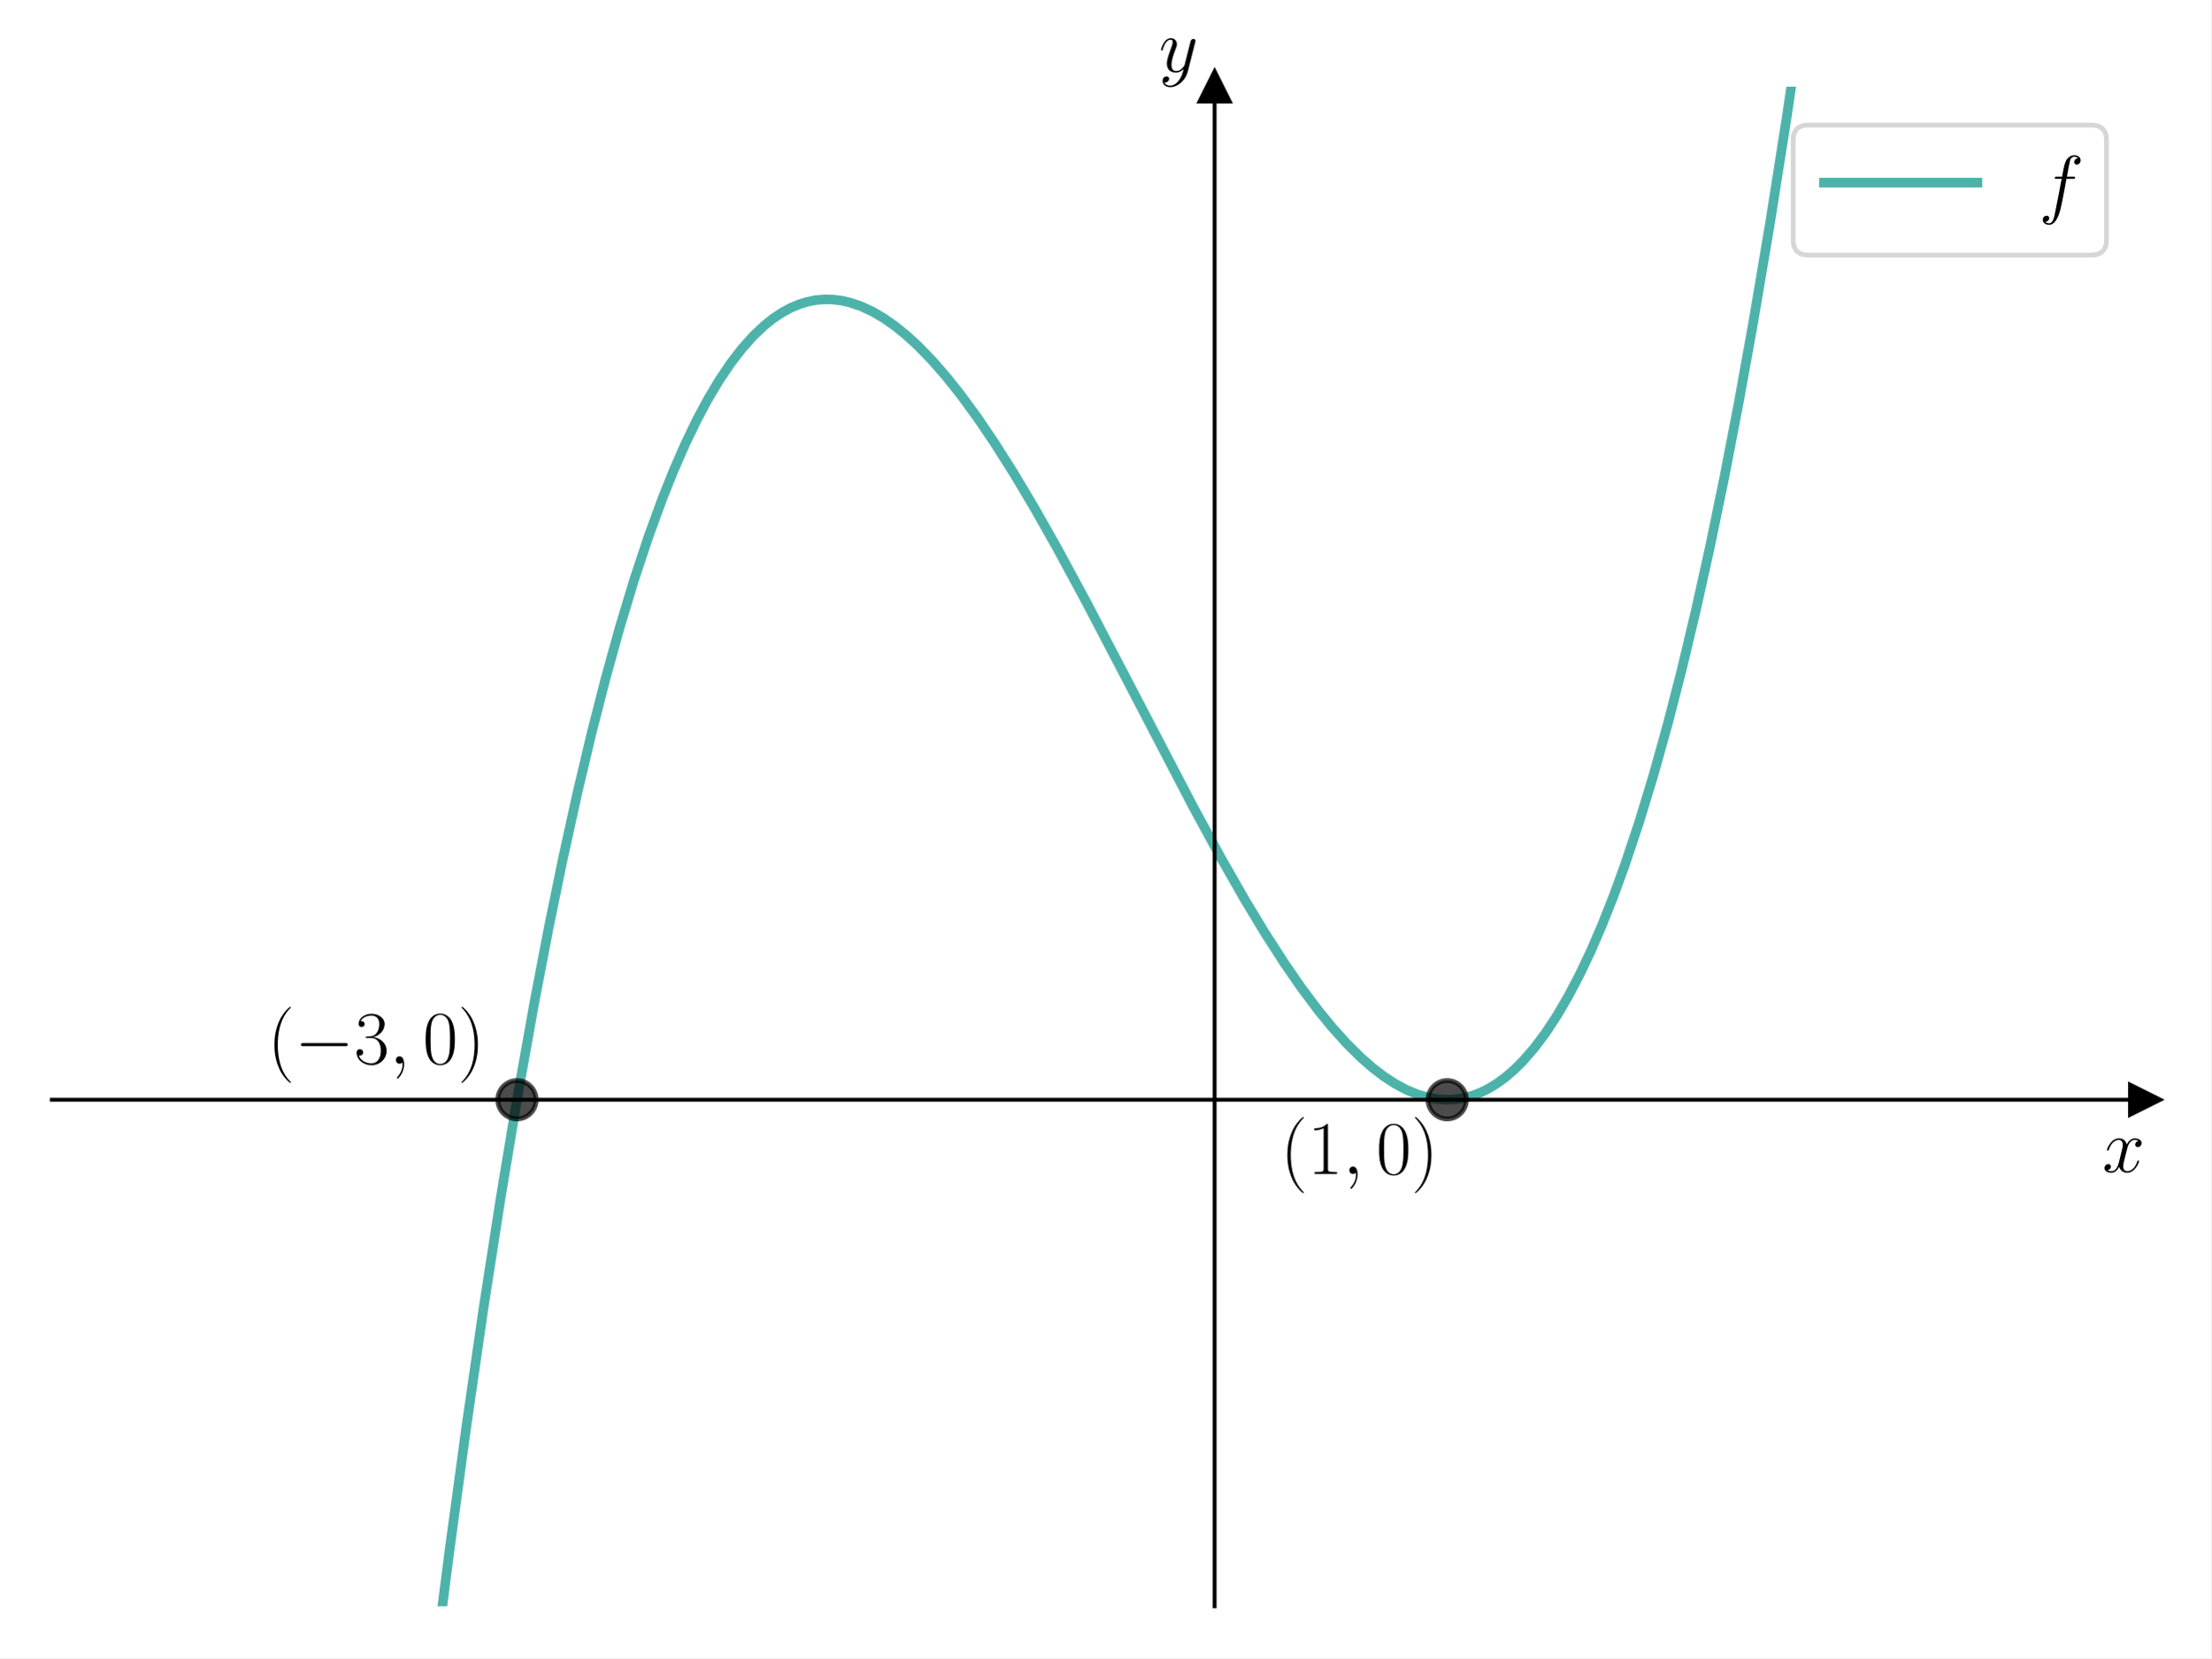
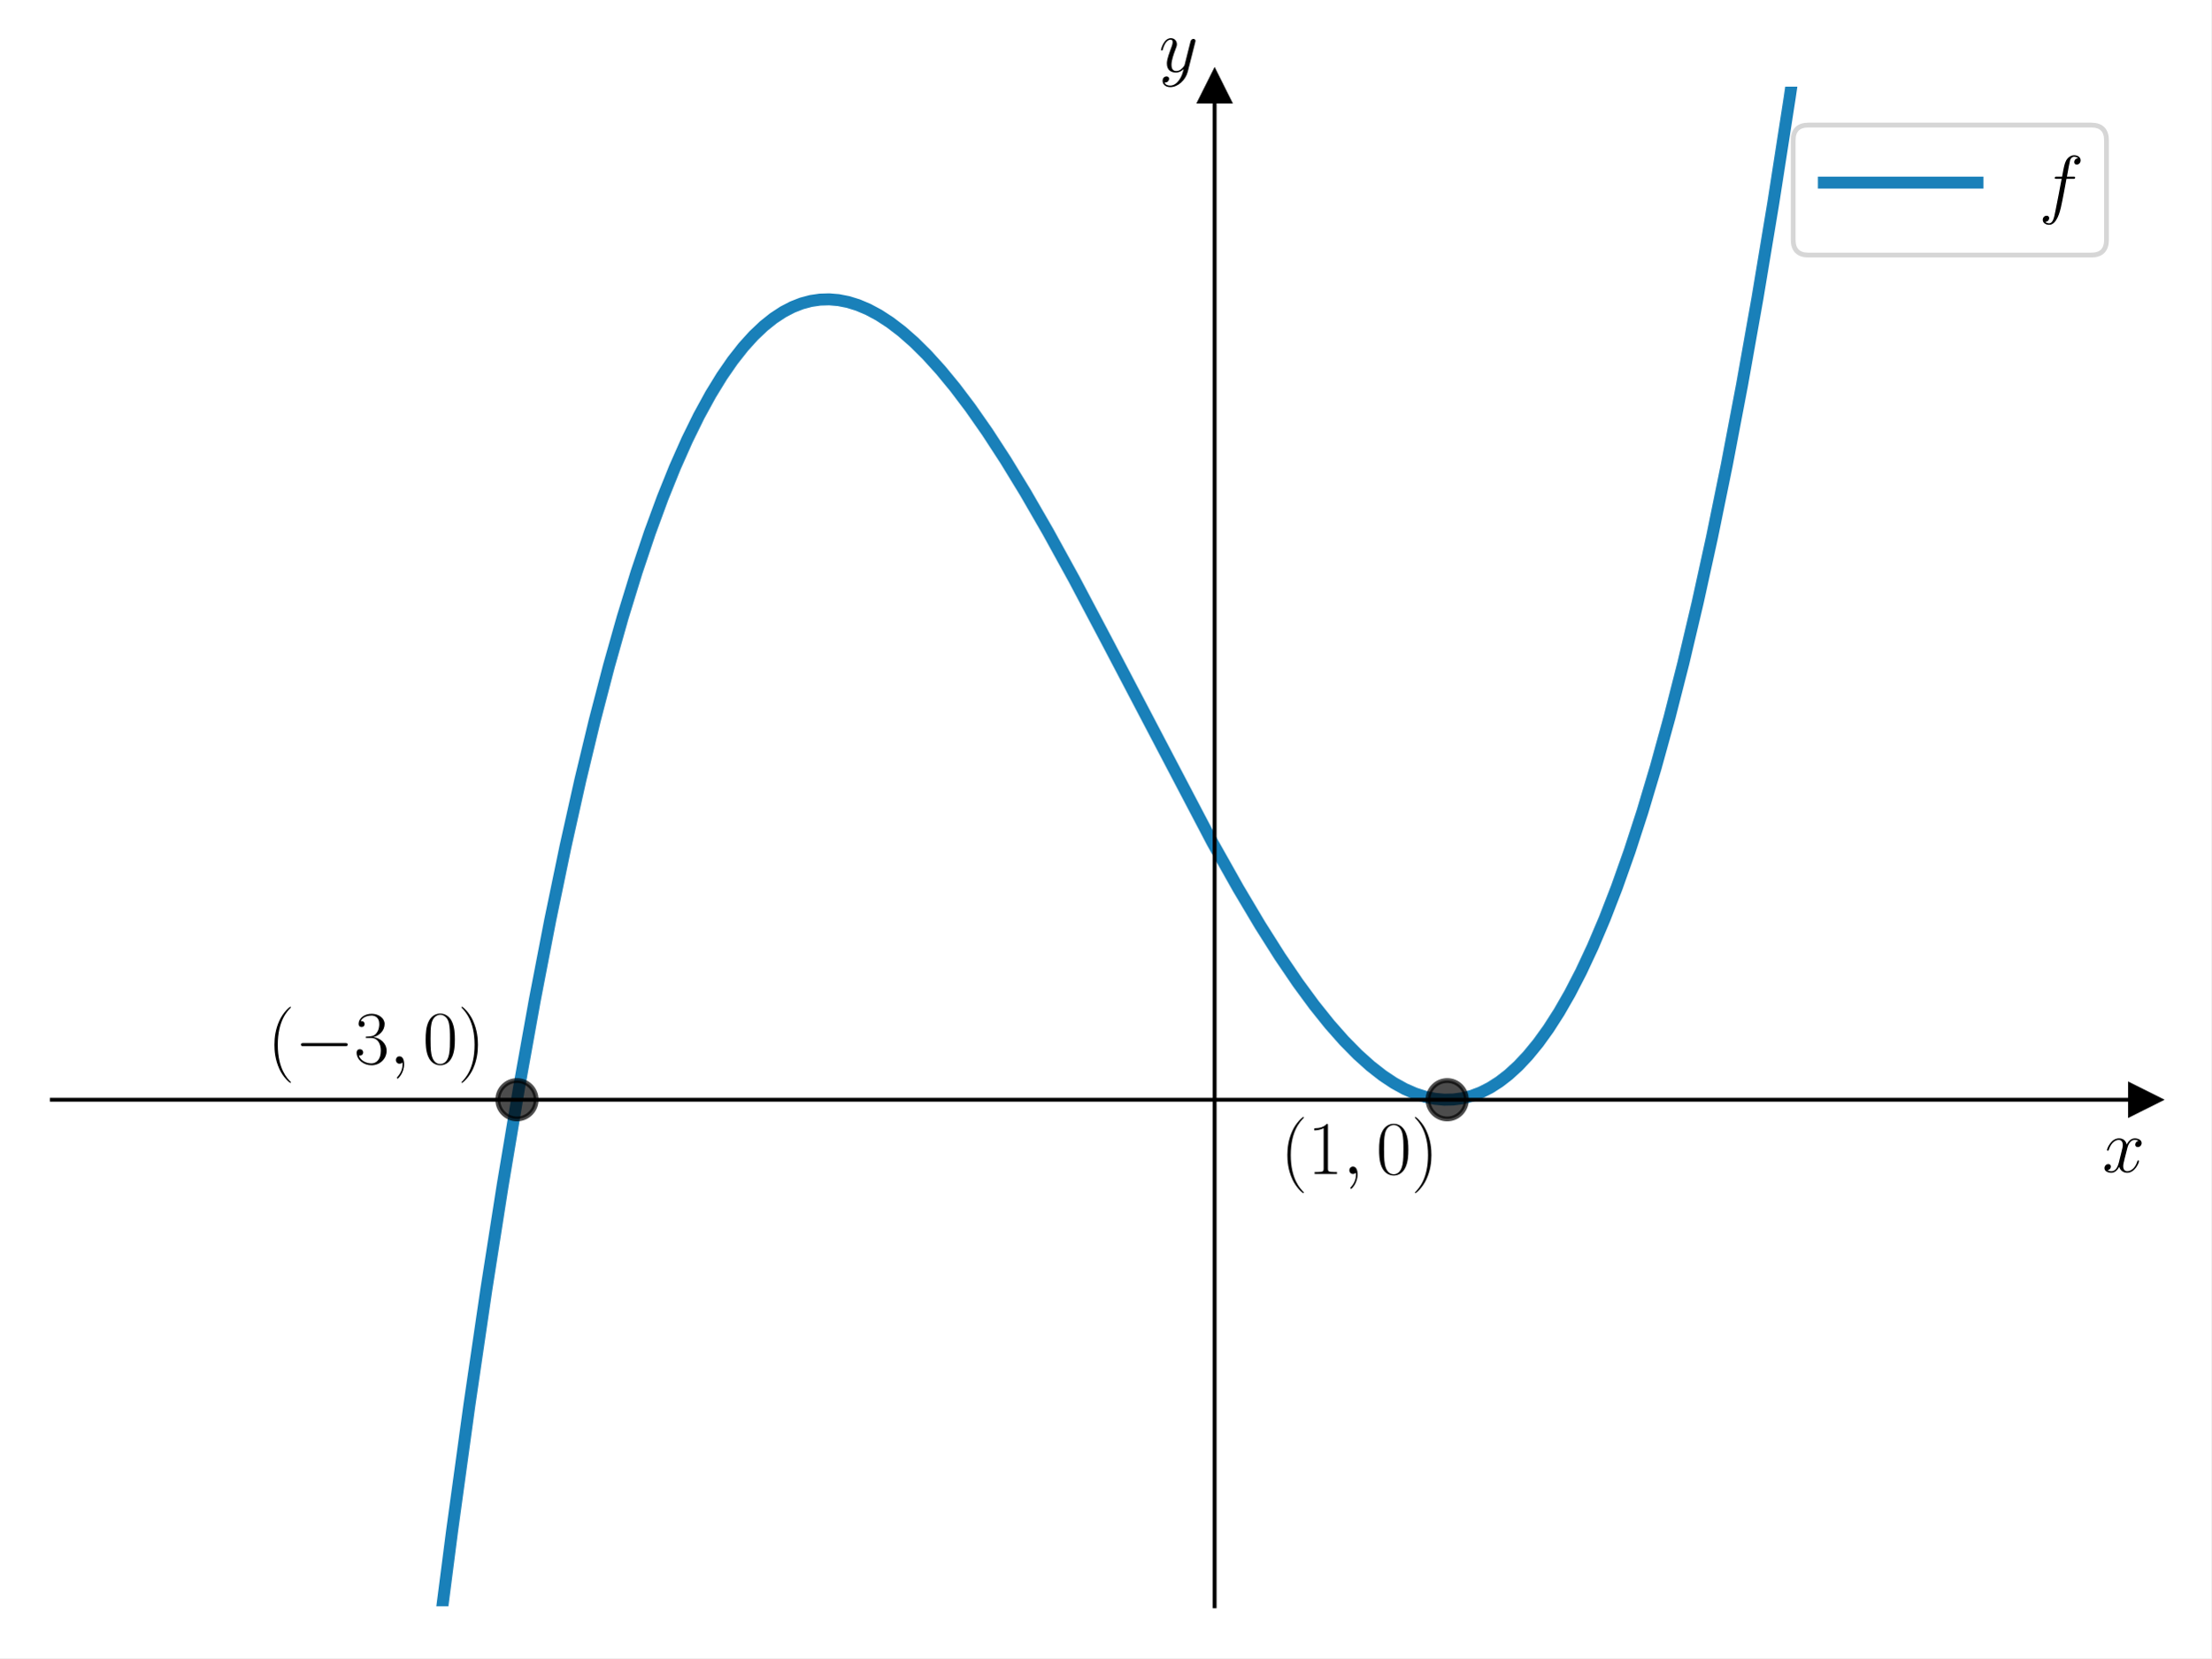
<svg xmlns="http://www.w3.org/2000/svg" xmlns:xlink="http://www.w3.org/1999/xlink" width="460.8pt" height="345.6pt" viewBox="0 0 460.8 345.6" version="1.1">
  <defs>
    <style type="text/css">*{stroke-linejoin: round; stroke-linecap: butt}</style>
  </defs>
  <g id="figure_1">
    <g id="patch_1">
      <path d="M 0 345.6  L 460.8 345.6  L 460.8 0  L 0 0  z " style="fill: #ffffff" />
    </g>
    <g id="axes_1">
      <g id="patch_2">
        <path d="M 10.8 334.8  L 447 334.8  L 447 18.065  L 10.8 18.065  z " style="fill: #ffffff" />
      </g>
      <g id="matplotlib.axis_1">
        <g id="text_1">
          <g transform="translate(438.1306 244.2911) scale(0.16 -0.16)">
            <defs>
              <path id="CMMI12-78" d="M 3034 2606  C 2829 2567 2752 2414 2752 2293  C 2752 2139 2874 2088 2963 2088  C 3155 2088 3290 2254 3290 2427  C 3290 2695 2982 2816 2714 2816  C 2323 2816 2106 2433 2048 2312  C 1901 2816 1504 2816 1389 2816  C 736 2816 390 1980 390 1839  C 390 1814 416 1782 461 1782  C 512 1782 525 1820 538 1846  C 755 2555 1184 2689 1370 2689  C 1658 2689 1715 2420 1715 2267  C 1715 2127 1677 1980 1600 1673  L 1382 798  C 1286 415 1101 64 762 64  C 730 64 570 64 435 147  C 666 192 717 383 717 460  C 717 588 621 664 499 664  C 346 664 179 530 179 326  C 179 57 480 -64 755 -64  C 1062 -64 1280 179 1414 441  C 1517 64 1837 -64 2074 -64  C 2726 -64 3072 773 3072 913  C 3072 945 3046 971 3008 971  C 2950 971 2944 939 2925 888  C 2752 326 2381 64 2093 64  C 1869 64 1747 230 1747 492  C 1747 632 1773 734 1875 1156  L 2099 2024  C 2195 2408 2413 2689 2707 2689  C 2720 2689 2899 2689 3034 2606  z " transform="scale(0.015625)" />
            </defs>
            <use xlink:href="#CMMI12-78" transform="scale(0.996264)" />
          </g>
        </g>
      </g>
      <g id="matplotlib.axis_2">
        <g id="text_2">
          <g transform="translate(241.5231 14.96506) scale(0.16 -0.16)">
            <defs>
              <path id="CMMI12-79" d="M 1683 -700  C 1510 -939 1261 -1152 947 -1152  C 870 -1152 563 -1152 467 -889  C 486 -895 518 -895 531 -895  C 723 -895 851 -729 851 -582  C 851 -435 730 -384 634 -384  C 531 -384 307 -458 307 -759  C 307 -1071 582 -1286 947 -1286  C 1587 -1286 2234 -700 2413 6  L 3040 2485  C 3046 2517 3059 2556 3059 2594  C 3059 2689 2982 2753 2886 2753  C 2829 2753 2694 2727 2643 2535  L 2170 658  C 2138 543 2138 530 2086 460  C 1958 281 1747 64 1440 64  C 1082 64 1050 415 1050 588  C 1050 952 1222 1443 1395 1903  C 1466 2088 1504 2178 1504 2305  C 1504 2574 1312 2816 998 2816  C 410 2816 173 1890 173 1839  C 173 1814 198 1782 243 1782  C 301 1782 307 1807 333 1897  C 486 2433 730 2689 979 2689  C 1037 2689 1146 2689 1146 2478  C 1146 2312 1075 2127 979 1884  C 666 1047 666 837 666 683  C 666 77 1101 -64 1421 -64  C 1606 -64 1837 -6 2061 230  L 2067 224  C 1971 -147 1907 -392 1683 -700  z " transform="scale(0.015625)" />
            </defs>
            <use xlink:href="#CMMI12-79" transform="scale(0.996264)" />
          </g>
        </g>
      </g>
      <g id="line2d_1">
        <defs>
-           <path id="m18bc1eeeca" d="M 3 0  L -3 -3  L -3 3  z " style="stroke: #000000; stroke-linejoin: miter" />
+           <path id="mf8f8beb836" d="M 3 0  L -3 -3  L -3 3  z " style="stroke: #000000; stroke-linejoin: miter" />
        </defs>
        <g>
-           <use xlink:href="#m18bc1eeeca" x="447" y="229.222" style="stroke: #000000; stroke-linejoin: miter" />
+           <use xlink:href="#mf8f8beb836" x="447" y="229.222" style="stroke: #000000; stroke-linejoin: miter" />
        </g>
      </g>
      <g id="line2d_2">
        <defs>
-           <path id="m4cdccb05a7" d="M 0 -3  L -3 3  L 3 3  z " style="stroke: #000000; stroke-linejoin: miter" />
+           <path id="m1d88714e23" d="M 0 -3  L -3 3  L 3 3  z " style="stroke: #000000; stroke-linejoin: miter" />
        </defs>
        <g>
-           <use xlink:href="#m4cdccb05a7" x="253.133" y="18.065" style="stroke: #000000; stroke-linejoin: miter" />
+           <use xlink:href="#m1d88714e23" x="253.133" y="18.065" style="stroke: #000000; stroke-linejoin: miter" />
        </g>
      </g>
      <g id="line2d_3">
-         <path d="M 90.665 346.6  L 93.649 323.357  L 97.2 297.242  L 100.75 272.76  L 104.301 249.872  L 107.852 228.535  L 111.402 208.707  L 114.361 193.308  L 117.32 178.903  L 120.279 165.471  L 123.238 152.985  L 126.197 141.424  L 129.156 130.761  L 132.115 120.975  L 135.074 112.039  L 138.032 103.931  L 140.4 98.024  L 142.767 92.619  L 145.134 87.703  L 147.501 83.265  L 149.868 79.292  L 152.235 75.771  L 154.602 72.69  L 156.969 70.038  L 159.336 67.801  L 161.112 66.389  L 162.887 65.199  L 164.662 64.225  L 166.438 63.463  L 168.213 62.907  L 169.988 62.551  L 171.764 62.392  L 173.539 62.423  L 175.314 62.64  L 177.09 63.037  L 179.457 63.837  L 181.824 64.937  L 184.191 66.323  L 186.558 67.983  L 188.925 69.905  L 191.292 72.077  L 194.251 75.124  L 197.21 78.519  L 200.169 82.236  L 203.72 87.089  L 207.27 92.33  L 211.413 98.882  L 215.555 105.84  L 220.29 114.206  L 226.207 125.14  L 234.492 140.991  L 248.695 168.241  L 254.613 179.101  L 259.347 187.386  L 263.489 194.257  L 267.632 200.706  L 271.183 205.848  L 274.733 210.59  L 277.692 214.207  L 280.651 217.493  L 283.61 220.424  L 285.977 222.497  L 288.344 224.316  L 290.711 225.868  L 293.078 227.141  L 295.446 228.123  L 297.813 228.8  L 299.588 229.101  L 301.363 229.22  L 303.139 229.15  L 304.914 228.887  L 306.689 228.425  L 308.465 227.76  L 310.24 226.885  L 312.015 225.796  L 313.791 224.489  L 315.566 222.956  L 317.341 221.194  L 319.708 218.478  L 322.076 215.332  L 324.443 211.745  L 326.81 207.702  L 329.177 203.193  L 331.544 198.205  L 333.911 192.725  L 336.278 186.742  L 338.645 180.243  L 341.604 171.374  L 344.563 161.656  L 347.522 151.065  L 350.481 139.576  L 353.44 127.166  L 356.399 113.81  L 359.358 99.484  L 362.316 84.165  L 365.275 67.828  L 368.826 46.847  L 372.377 24.324  L 375.927 0.218  L 376.1 -1  L 376.1 -1  " clip-path="url(#p888e17be9f)" style="fill: none; stroke: #029386; stroke-opacity: 0.7; stroke-width: 2; stroke-linecap: square" />
+         <path d="M 90.665 346.6  L 94.205 319.156  L 97.827 292.799  L 101.342 268.836  L 104.751 247.084  L 108.159 226.757  L 111.462 208.389  L 114.657 191.823  L 117.853 176.414  L 120.942 162.592  L 123.924 150.222  L 126.907 138.784  L 129.783 128.614  L 132.659 119.267  L 135.429 111.023  L 138.092 103.777  L 140.648 97.433  L 143.205 91.673  L 145.655 86.686  L 148.104 82.208  L 150.448 78.388  L 152.685 75.152  L 154.922 72.308  L 157.052 69.953  L 159.183 67.934  L 161.206 66.32  L 163.23 64.994  L 165.148 63.996  L 167.065 63.243  L 168.982 62.728  L 170.9 62.445  L 172.817 62.388  L 174.735 62.549  L 176.758 62.949  L 178.782 63.578  L 180.913 64.479  L 183.15 65.678  L 185.493 67.203  L 187.943 69.076  L 190.499 71.322  L 193.162 73.961  L 196.039 77.135  L 199.021 80.757  L 202.217 84.984  L 205.732 90.014  L 209.567 95.908  L 213.721 102.713  L 218.408 110.834  L 223.84 120.713  L 230.658 133.602  L 252.707 175.657  L 258.033 185.129  L 262.614 192.837  L 266.768 199.399  L 270.496 204.884  L 273.905 209.522  L 277.1 213.509  L 280.083 216.888  L 282.959 219.811  L 285.622 222.202  L 288.178 224.198  L 290.522 225.754  L 292.759 226.986  L 294.889 227.919  L 297.02 228.608  L 299.044 229.028  L 300.961 229.209  L 302.878 229.172  L 304.796 228.91  L 306.713 228.418  L 308.63 227.687  L 310.548 226.712  L 312.465 225.486  L 314.382 224.003  L 316.406 222.151  L 318.43 219.997  L 320.561 217.396  L 322.691 214.443  L 324.928 210.953  L 327.165 207.056  L 329.508 202.524  L 331.958 197.282  L 334.408 191.511  L 336.965 184.911  L 339.628 177.391  L 342.291 169.196  L 345.06 159.939  L 347.936 149.511  L 350.812 138.232  L 353.795 125.613  L 356.777 112.031  L 359.867 96.921  L 363.062 80.145  L 366.258 62.175  L 369.56 42.32  L 372.968 20.417  L 376.101 -1  L 376.101 -1  " clip-path="url(#p8dabf3ac3c)" style="fill: none; stroke: #0072b2; stroke-opacity: 0.9; stroke-width: 2.5; stroke-linecap: square" />
      </g>
      <g id="line2d_4">
        <defs>
-           <path id="mfc25ba403c" d="M 0 4  C 1.061 4 2.078 3.579 2.828 2.828  C 3.579 2.078 4 1.061 4 0  C 4 -1.061 3.579 -2.078 2.828 -2.828  C 2.078 -3.579 1.061 -4 0 -4  C -1.061 -4 -2.078 -3.579 -2.828 -2.828  C -3.579 -2.078 -4 -1.061 -4 0  C -4 1.061 -3.579 2.078 -2.828 2.828  C -2.078 3.579 -1.061 4 0 4  z " style="stroke: #000000; stroke-opacity: 0.7" />
+           <path id="mbcf7a57b06" d="M 0 4  C 1.061 4 2.078 3.579 2.828 2.828  C 3.579 2.078 4 1.061 4 0  C 4 -1.061 3.579 -2.078 2.828 -2.828  C 2.078 -3.579 1.061 -4 0 -4  C -1.061 -4 -2.078 -3.579 -2.828 -2.828  C -3.579 -2.078 -4 -1.061 -4 0  C -4 1.061 -3.579 2.078 -2.828 2.828  C -2.078 3.579 -1.061 4 0 4  z " style="stroke: #000000; stroke-opacity: 0.7" />
        </defs>
-         <g clip-path="url(#p888e17be9f)">
-           <use xlink:href="#mfc25ba403c" x="107.733" y="229.222" style="fill-opacity: 0.7; stroke: #000000; stroke-opacity: 0.7" />
-           <use xlink:href="#mfc25ba403c" x="301.6" y="229.222" style="fill-opacity: 0.7; stroke: #000000; stroke-opacity: 0.7" />
+         <g clip-path="url(#p8dabf3ac3c)">
+           <use xlink:href="#mbcf7a57b06" x="107.733" y="229.222" style="fill-opacity: 0.7; stroke: #000000; stroke-opacity: 0.7" />
+           <use xlink:href="#mbcf7a57b06" x="301.6" y="229.222" style="fill-opacity: 0.7; stroke: #000000; stroke-opacity: 0.7" />
        </g>
      </g>
      <g id="patch_3">
        <path d="M 253.133 334.8  L 253.133 18.065  " style="fill: none; stroke: #000000; stroke-width: 0.8; stroke-linejoin: miter; stroke-linecap: square" />
      </g>
      <g id="patch_4">
        <path d="M 447 334.8  L 447 18.065  " style="fill: none" />
      </g>
      <g id="patch_5">
        <path d="M 10.8 229.222  L 447 229.222  " style="fill: none; stroke: #000000; stroke-width: 0.8; stroke-linejoin: miter; stroke-linecap: square" />
      </g>
      <g id="patch_6">
        <path d="M 10.8 18.065  L 447 18.065  " style="fill: none" />
      </g>
      <g id="text_3">
        <g transform="translate(266.8602 244.696) scale(0.16 -0.16)">
          <defs>
            <path id="CMR17-28" d="M 1958 -1561  C 1958 -1555 1958 -1542 1939 -1523  C 1645 -1224 858 -407 858 1581  C 858 3569 1632 4379 1946 4697  C 1946 4704 1958 4717 1958 4736  C 1958 4755 1939 4768 1914 4768  C 1843 4768 1299 4296 986 3594  C 666 2887 576 2199 576 1588  C 576 1128 621 351 1005 -471  C 1312 -1135 1837 -1600 1914 -1600  C 1946 -1600 1958 -1587 1958 -1561  z " transform="scale(0.015625)" />
            <path id="CMR17-31" d="M 1702 4058  C 1702 4192 1696 4192 1606 4192  C 1357 3916 979 3827 621 3827  C 602 3827 570 3827 563 3808  C 557 3795 557 3782 557 3648  C 755 3648 1088 3686 1344 3839  L 1344 461  C 1344 236 1331 160 781 160  L 589 160  L 589 0  C 896 0 1216 0 1523 0  C 1830 0 2150 0 2458 0  L 2458 160  L 2266 160  C 1715 160 1702 230 1702 458  L 1702 4058  z " transform="scale(0.015625)" />
            <path id="CMMI12-3b" d="M 1248 -31  C 1248 343 1126 619 864 619  C 659 619 557 453 557 313  C 557 172 653 0 870 0  C 954 0 1024 26 1082 83  C 1094 96 1101 96 1107 96  C 1120 96 1120 5 1120 -27  C 1120 -240 1082 -659 710 -1080  C 640 -1157 640 -1170 640 -1183  C 640 -1216 672 -1248 704 -1248  C 755 -1248 1248 -771 1248 -31  z " transform="scale(0.015625)" />
            <path id="CMR17-30" d="M 2688 2025  C 2688 2416 2682 3080 2413 3591  C 2176 4039 1798 4198 1466 4198  C 1158 4198 768 4058 525 3597  C 269 3118 243 2524 243 2025  C 243 1661 250 1106 448 619  C 723 -39 1216 -128 1466 -128  C 1760 -128 2208 -7 2470 600  C 2662 1042 2688 1559 2688 2025  z M 1466 -26  C 1056 -26 813 325 723 812  C 653 1188 653 1738 653 2096  C 653 2588 653 2997 736 3387  C 858 3929 1216 4096 1466 4096  C 1728 4096 2067 3923 2189 3400  C 2272 3036 2278 2607 2278 2096  C 2278 1680 2278 1169 2202 792  C 2067 95 1690 -26 1466 -26  z " transform="scale(0.015625)" />
            <path id="CMR17-29" d="M 1683 1581  C 1683 2040 1638 2817 1254 3639  C 947 4303 422 4768 346 4768  C 326 4768 301 4761 301 4729  C 301 4717 307 4710 314 4697  C 621 4378 1402 3568 1402 1584  C 1402 -407 627 -1217 314 -1537  C 307 -1549 301 -1556 301 -1568  C 301 -1600 326 -1600 346 -1600  C 416 -1600 960 -1128 1274 -426  C 1594 281 1683 969 1683 1581  z " transform="scale(0.015625)" />
          </defs>
          <use xlink:href="#CMR17-28" transform="scale(0.996264)" />
          <use xlink:href="#CMR17-31" transform="translate(35.28077 0) scale(0.996264)" />
          <use xlink:href="#CMMI12-3b" transform="translate(80.97124 0) scale(0.996264)" />
          <use xlink:href="#CMR17-30" transform="translate(124.6728 0) scale(0.996264)" />
          <use xlink:href="#CMR17-29" transform="translate(170.3633 0) scale(0.996264)" />
        </g>
      </g>
      <g id="text_4">
        <g transform="translate(55.74892 221.7172) scale(0.16 -0.16)">
          <defs>
            <path id="CMSY10-0" d="M 4218 1472  C 4326 1472 4442 1472 4442 1600  C 4442 1728 4326 1728 4218 1728  L 755 1728  C 646 1728 531 1728 531 1600  C 531 1472 646 1472 755 1472  L 4218 1472  z " transform="scale(0.015625)" />
            <path id="CMR17-33" d="M 1414 2157  C 1984 2157 2234 1662 2234 1090  C 2234 320 1824 25 1453 25  C 1114 25 563 194 390 693  C 422 680 454 680 486 680  C 640 680 755 782 755 948  C 755 1133 614 1216 486 1216  C 378 1216 211 1165 211 926  C 211 335 787 -128 1466 -128  C 2176 -128 2720 430 2720 1085  C 2720 1707 2208 2157 1600 2227  C 2086 2328 2554 2756 2554 3329  C 2554 3820 2048 4179 1472 4179  C 890 4179 378 3829 378 3329  C 378 3110 544 3072 627 3072  C 762 3072 877 3155 877 3321  C 877 3486 762 3569 627 3569  C 602 3569 570 3569 544 3557  C 730 3959 1235 4032 1459 4032  C 1683 4032 2106 3925 2106 3320  C 2106 3143 2080 2828 1862 2550  C 1670 2304 1453 2304 1242 2284  C 1210 2284 1062 2269 1037 2269  C 992 2263 966 2257 966 2208  C 966 2163 973 2157 1101 2157  L 1414 2157  z " transform="scale(0.015625)" />
          </defs>
          <use xlink:href="#CMR17-28" transform="scale(0.996264)" />
          <use xlink:href="#CMSY10-0" transform="translate(35.28077 0) scale(0.996264)" />
          <use xlink:href="#CMR17-33" transform="translate(112.7682 0) scale(0.996264)" />
          <use xlink:href="#CMMI12-3b" transform="translate(158.4587 0) scale(0.996264)" />
          <use xlink:href="#CMR17-30" transform="translate(202.1603 0) scale(0.996264)" />
          <use xlink:href="#CMR17-29" transform="translate(247.8508 0) scale(0.996264)" />
        </g>
      </g>
      <g id="legend_1">
        <g id="patch_7">
          <path d="M 376.907 53.164  L 435.8 53.164  Q 439 53.164 439 49.964  L 439 29.265  Q 439 26.065 435.8 26.065  L 376.907 26.065  Q 373.707 26.065 373.707 29.265  L 373.707 49.964  Q 373.707 53.164 376.907 53.164  z " style="fill: #ffffff; opacity: 0.8; stroke: #cccccc; stroke-linejoin: miter" />
        </g>
        <g id="line2d_5">
-           <path d="M 380.107 38.065  L 396.107 38.065  L 412.107 38.065  " style="fill: none; stroke: #029386; stroke-opacity: 0.7; stroke-width: 2; stroke-linecap: square" />
+           <path d="M 380.107 38.065  L 396.107 38.065  L 412.107 38.065  " style="fill: none; stroke: #0072b2; stroke-opacity: 0.9; stroke-width: 2.5; stroke-linecap: square" />
        </g>
        <g id="text_5">
          <g transform="translate(424.9067 43.66453) scale(0.16 -0.16)">
            <defs>
              <path id="CMMI12-66" d="M 2854 2566  C 2982 2566 3034 2566 3034 2688  C 3034 2752 2982 2752 2867 2752  L 2349 2752  C 2470 3429 2560 3897 2611 4107  C 2650 4265 2784 4416 2950 4416  C 3085 4416 3219 4358 3283 4298  C 3034 4272 2957 4082 2957 3969  C 2957 3837 3053 3759 3174 3759  C 3302 3759 3494 3870 3494 4119  C 3494 4393 3226 4544 2944 4544  C 2669 4544 2400 4334 2272 4078  C 2157 3848 2093 3611 1946 2752  L 1517 2752  C 1395 2752 1331 2752 1331 2637  C 1331 2566 1370 2566 1498 2566  L 1907 2566  C 1792 1976 1530 542 1382 -137  C 1274 -689 1178 -1152 858 -1152  C 838 -1152 653 -1152 538 -1031  C 864 -1005 864 -726 864 -720  C 864 -593 768 -517 646 -517  C 518 -517 326 -625 326 -867  C 326 -1140 608 -1280 858 -1280  C 1510 -1280 1779 -118 1850 199  C 1965 688 2278 2376 2310 2566  L 2854 2566  z " transform="scale(0.015625)" />
            </defs>
            <use xlink:href="#CMMI12-66" transform="scale(0.996264)" />
          </g>
        </g>
      </g>
    </g>
  </g>
  <defs>
-     <clipPath id="p888e17be9f">
+     <clipPath id="p8dabf3ac3c">
      <rect x="10.8" y="18.065" width="436.2" height="316.735" />
    </clipPath>
  </defs>
</svg>
